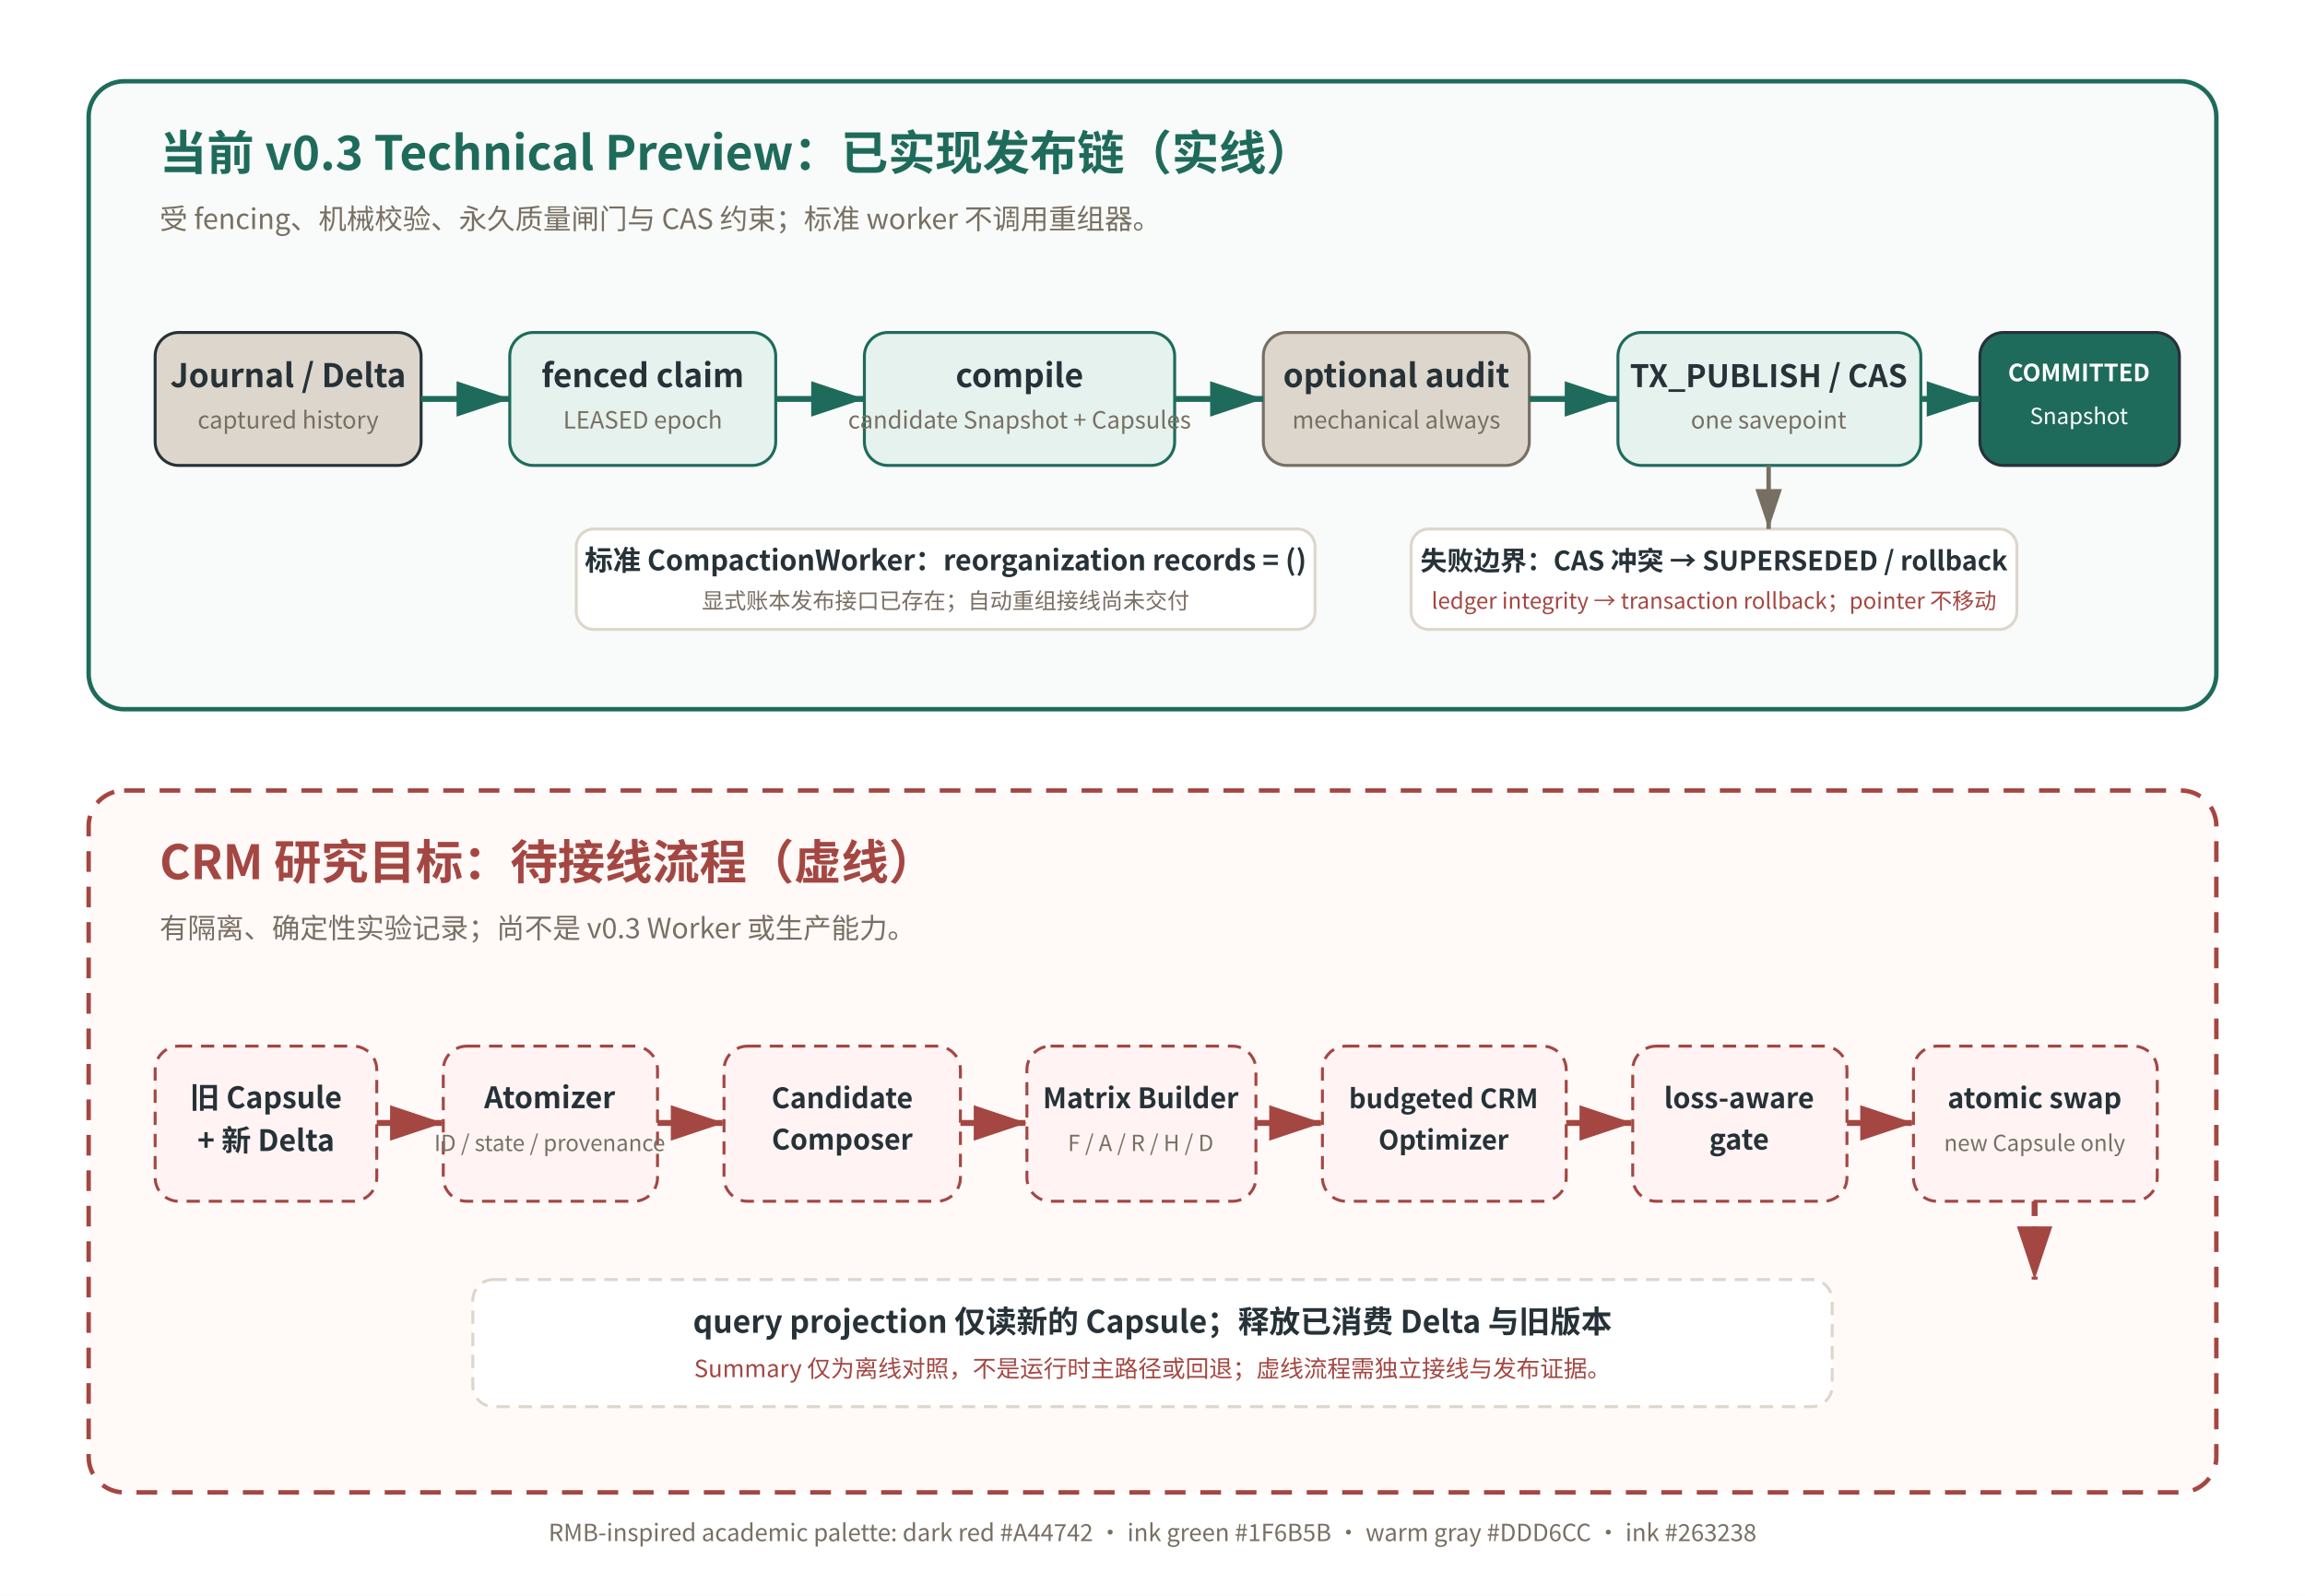
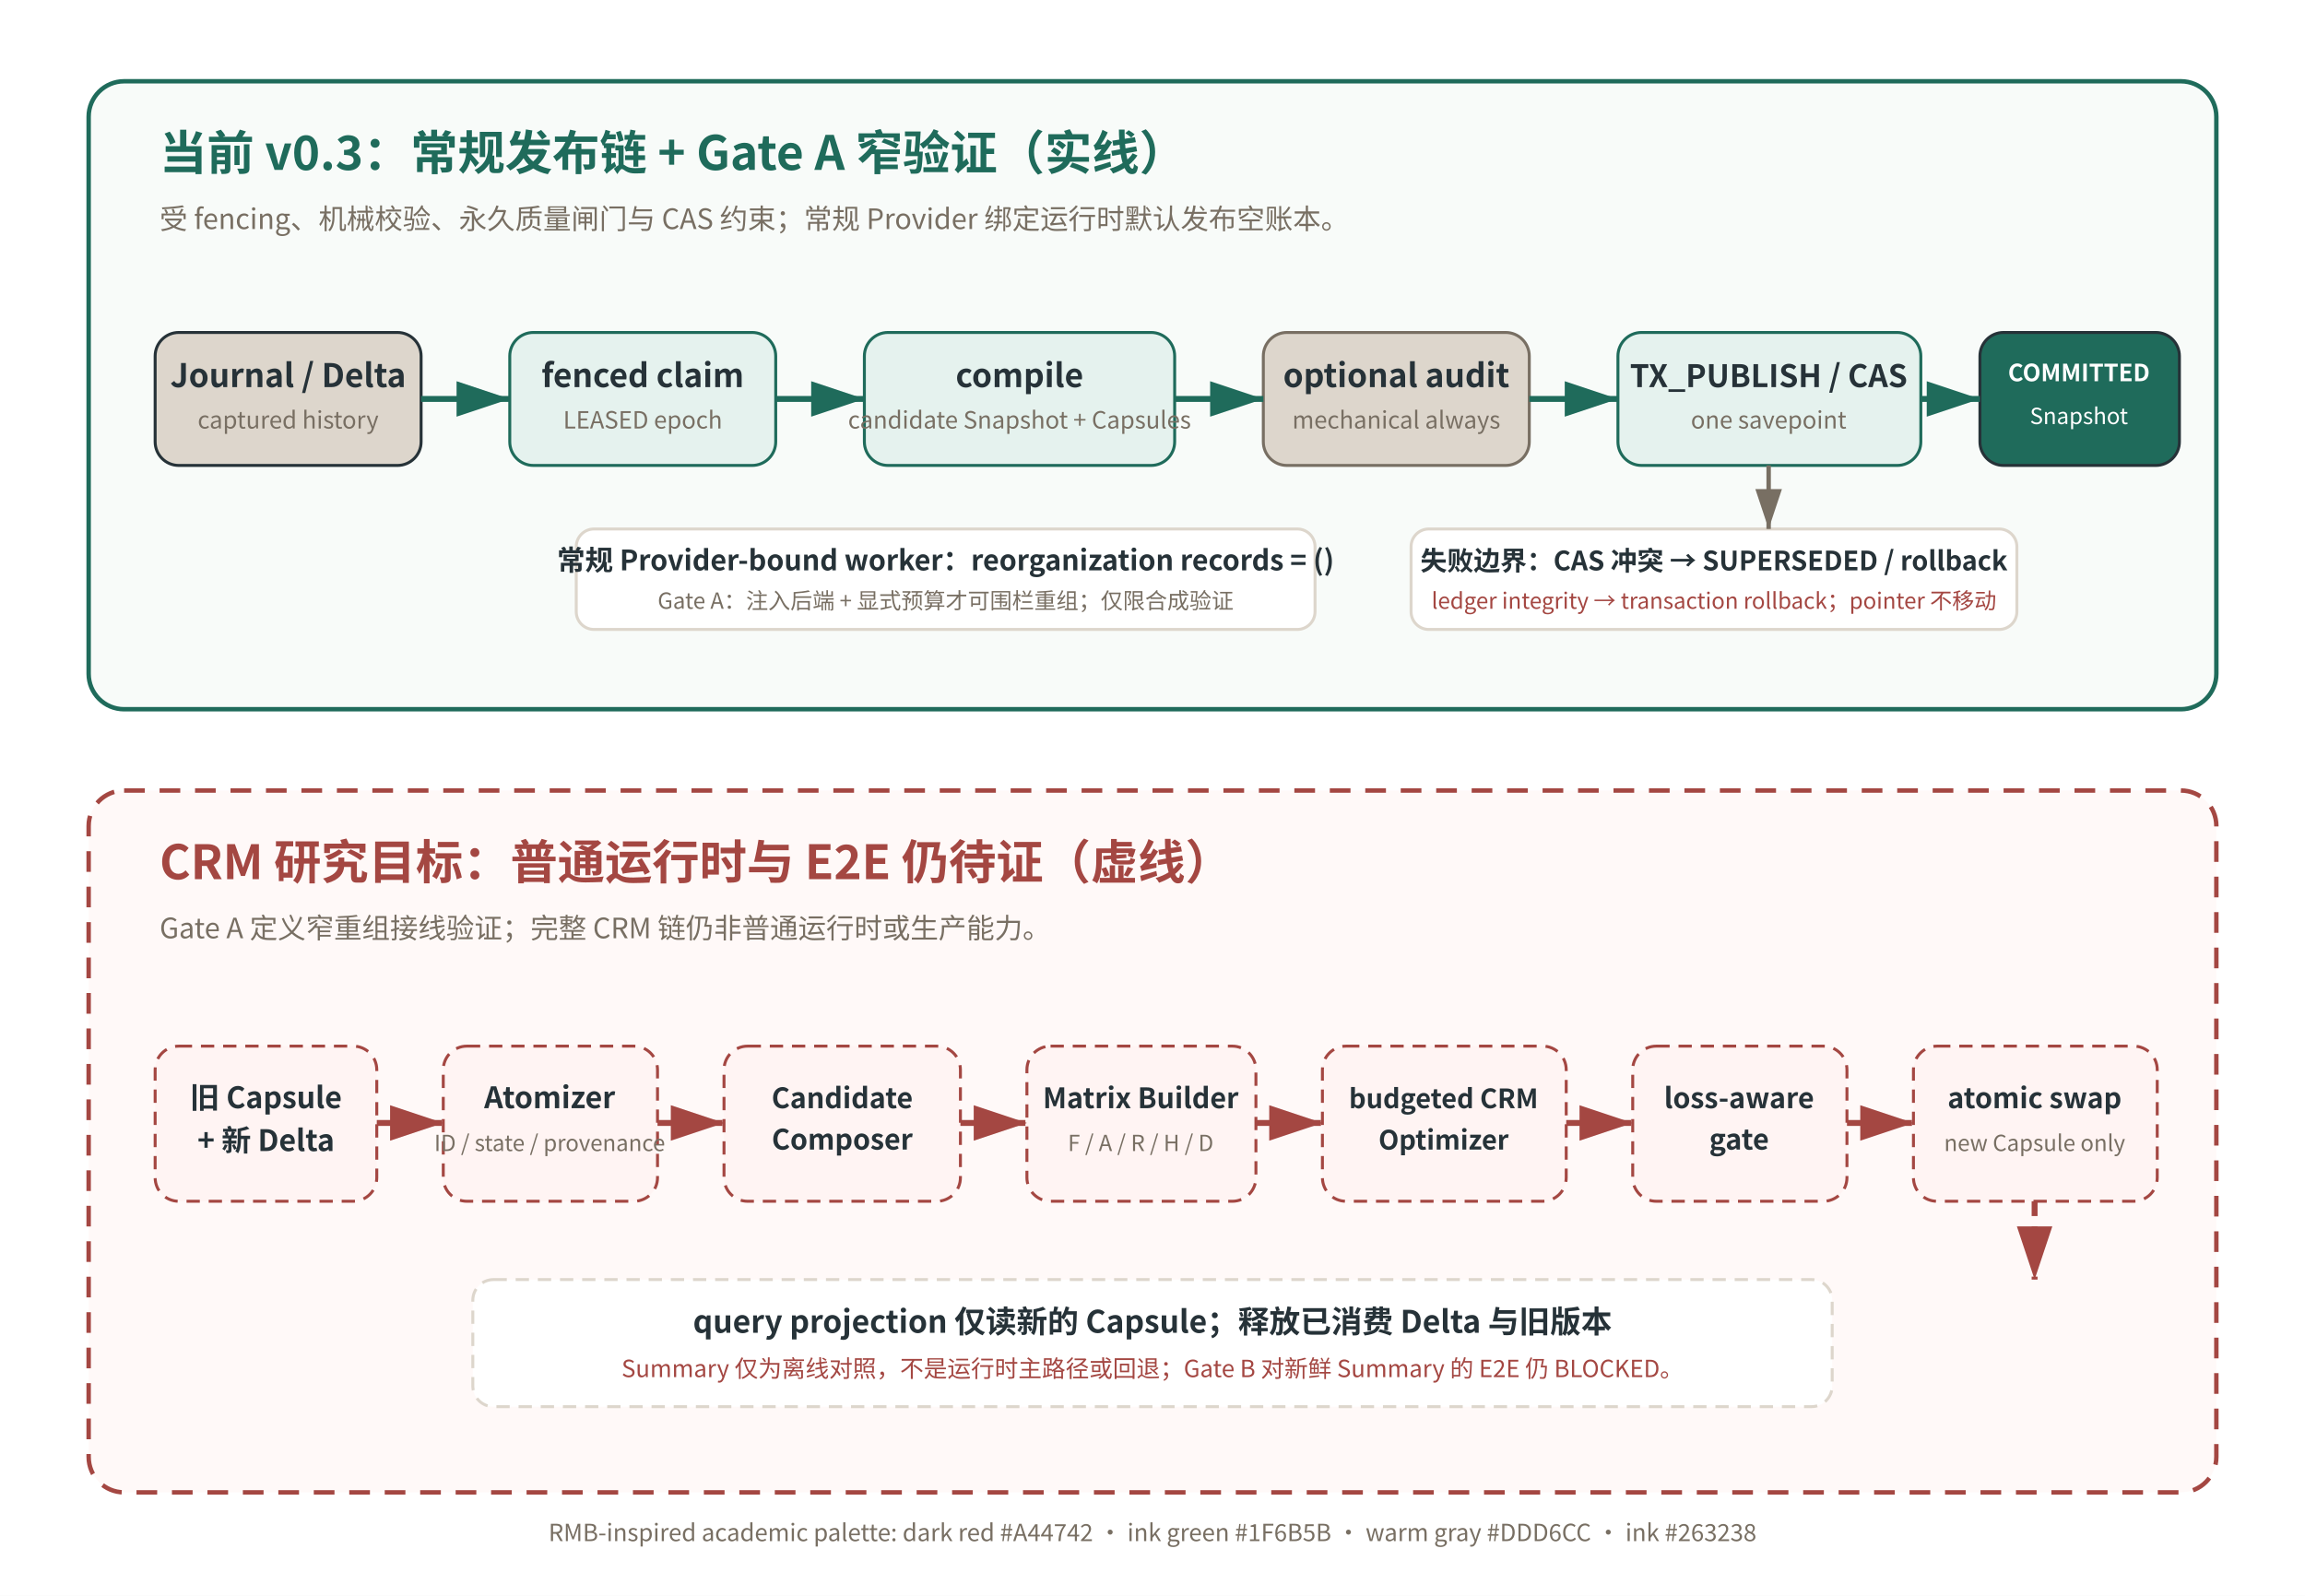
<svg xmlns="http://www.w3.org/2000/svg" width="1560" height="1080" viewBox="0 0 1560 1080" role="img" aria-labelledby="title desc">
  <defs>
    <marker id="arrow-green" markerWidth="10" markerHeight="10" refX="9" refY="3" orient="auto">
      <path d="M0,0 L0,6 L9,3 z" fill="#1F6B5B" />
    </marker>
    <marker id="arrow-red" markerWidth="10" markerHeight="10" refX="9" refY="3" orient="auto">
      <path d="M0,0 L0,6 L9,3 z" fill="#A44742" />
    </marker>
    <marker id="arrow-gray" markerWidth="10" markerHeight="10" refX="9" refY="3" orient="auto">
      <path d="M0,0 L0,6 L9,3 z" fill="#786F63" />
    </marker>
  </defs>
  <rect width="1560" height="1080" fill="#ffffff" />
  <rect x="60" y="55" width="1440" height="425" rx="24" fill="#F8FBF9" stroke="#1F6B5B" stroke-width="3" />
  <rect x="60" y="535" width="1440" height="475" rx="24" fill="#FFF9F8" stroke="#A44742" stroke-width="3" stroke-dasharray="14 10" />
-   <text x="108" y="115" fill="#1F6B5B" font-family="Noto Sans CJK SC, Microsoft YaHei, Arial, sans-serif" font-size="32" font-weight="700">当前 v0.3 Technical Preview：已实现发布链（实线）</text>
-   <text x="108" y="155" fill="#786F63" font-family="Noto Sans CJK SC, Microsoft YaHei, Arial, sans-serif" font-size="19">受 fencing、机械校验、永久质量闸门与 CAS 约束；标准 worker 不调用重组器。</text>
+   <text x="108" y="115" fill="#1F6B5B" font-family="Noto Sans CJK SC, Microsoft YaHei, Arial, sans-serif" font-size="32" font-weight="700">当前 v0.3：常规发布链 + Gate A 窄验证（实线）</text>
+   <text x="108" y="155" fill="#786F63" font-family="Noto Sans CJK SC, Microsoft YaHei, Arial, sans-serif" font-size="19">受 fencing、机械校验、永久质量闸门与 CAS 约束；常规 Provider 绑定运行时默认发布空账本。</text>
  <g font-family="Noto Sans CJK SC, Microsoft YaHei, Arial, sans-serif" text-anchor="middle">
    <rect x="105" y="225" width="180" height="90" rx="16" fill="#DDD6CC" stroke="#263238" stroke-width="2" />
    <text x="195" y="262" fill="#263238" font-size="22" font-weight="700">Journal / Delta</text>
    <text x="195" y="290" fill="#786F63" font-size="16">captured history</text>
    <rect x="345" y="225" width="180" height="90" rx="16" fill="#E5F2EE" stroke="#1F6B5B" stroke-width="2" />
    <text x="435" y="262" fill="#263238" font-size="22" font-weight="700">fenced claim</text>
    <text x="435" y="290" fill="#786F63" font-size="16">LEASED epoch</text>
    <rect x="585" y="225" width="210" height="90" rx="16" fill="#E5F2EE" stroke="#1F6B5B" stroke-width="2" />
    <text x="690" y="262" fill="#263238" font-size="22" font-weight="700">compile</text>
    <text x="690" y="290" fill="#786F63" font-size="16">candidate Snapshot + Capsules</text>
    <rect x="855" y="225" width="180" height="90" rx="16" fill="#DDD6CC" stroke="#786F63" stroke-width="2" />
    <text x="945" y="262" fill="#263238" font-size="22" font-weight="700">optional audit</text>
    <text x="945" y="290" fill="#786F63" font-size="16">mechanical always</text>
    <rect x="1095" y="225" width="205" height="90" rx="16" fill="#E5F2EE" stroke="#1F6B5B" stroke-width="2" />
    <text x="1197" y="262" fill="#263238" font-size="21" font-weight="700">TX_PUBLISH / CAS</text>
    <text x="1197" y="290" fill="#786F63" font-size="16">one savepoint</text>
    <rect x="1340" y="225" width="135" height="90" rx="16" fill="#1F6B5B" stroke="#263238" stroke-width="2" />
    <text x="1407" y="258" fill="#ffffff" font-size="16" font-weight="700">COMMITTED</text>
    <text x="1407" y="287" fill="#ffffff" font-size="15">Snapshot</text>
  </g>
  <g fill="none" stroke="#1F6B5B" stroke-width="4" marker-end="url(#arrow-green)">
    <path d="M285 270 H345" />
    <path d="M525 270 H585" />
    <path d="M795 270 H855" />
    <path d="M1035 270 H1095" />
    <path d="M1300 270 H1340" />
  </g>
  <rect x="390" y="358" width="500" height="68" rx="12" fill="#ffffff" stroke="#DDD6CC" stroke-width="2" />
-   <text x="640" y="386" fill="#263238" font-family="Noto Sans CJK SC, Microsoft YaHei, Arial, sans-serif" font-size="19" font-weight="700" text-anchor="middle">标准 CompactionWorker：reorganization records = ()</text>
-   <text x="640" y="412" fill="#786F63" font-family="Noto Sans CJK SC, Microsoft YaHei, Arial, sans-serif" font-size="15" text-anchor="middle">显式账本发布接口已存在；自动重组接线尚未交付</text>
+   <text x="640" y="386" fill="#263238" font-family="Noto Sans CJK SC, Microsoft YaHei, Arial, sans-serif" font-size="19" font-weight="700" text-anchor="middle">常规 Provider-bound worker：reorganization records = ()</text>
+   <text x="640" y="412" fill="#786F63" font-family="Noto Sans CJK SC, Microsoft YaHei, Arial, sans-serif" font-size="15" text-anchor="middle">Gate A：注入后端 + 显式预算才可围栏重组；仅限合成验证</text>
  <rect x="955" y="358" width="410" height="68" rx="12" fill="#ffffff" stroke="#DDD6CC" stroke-width="2" />
  <text x="1160" y="386" fill="#263238" font-family="Noto Sans CJK SC, Microsoft YaHei, Arial, sans-serif" font-size="18" font-weight="700" text-anchor="middle">失败边界：CAS 冲突 → SUPERSEDED / rollback</text>
  <text x="1160" y="412" fill="#A44742" font-family="Noto Sans CJK SC, Microsoft YaHei, Arial, sans-serif" font-size="15" text-anchor="middle">ledger integrity → transaction rollback；pointer 不移动</text>
  <path d="M1197 315 V358" fill="none" stroke="#786F63" stroke-width="3" marker-end="url(#arrow-gray)" />
-   <text x="108" y="595" fill="#A44742" font-family="Noto Sans CJK SC, Microsoft YaHei, Arial, sans-serif" font-size="32" font-weight="700">CRM 研究目标：待接线流程（虚线）</text>
-   <text x="108" y="635" fill="#786F63" font-family="Noto Sans CJK SC, Microsoft YaHei, Arial, sans-serif" font-size="19">有隔离、确定性实验记录；尚不是 v0.3 Worker 或生产能力。</text>
+   <text x="108" y="595" fill="#A44742" font-family="Noto Sans CJK SC, Microsoft YaHei, Arial, sans-serif" font-size="32" font-weight="700">CRM 研究目标：普通运行时与 E2E 仍待证（虚线）</text>
+   <text x="108" y="635" fill="#786F63" font-family="Noto Sans CJK SC, Microsoft YaHei, Arial, sans-serif" font-size="19">Gate A 定义窄重组接线验证；完整 CRM 链仍非普通运行时或生产能力。</text>
  <g font-family="Noto Sans CJK SC, Microsoft YaHei, Arial, sans-serif" text-anchor="middle">
    <rect x="105" y="708" width="150" height="105" rx="16" fill="#FFF4F3" stroke="#A44742" stroke-width="2" stroke-dasharray="9 6" />
    <text x="180" y="750" fill="#263238" font-size="20" font-weight="700">旧 Capsule</text>
    <text x="180" y="779" fill="#263238" font-size="20" font-weight="700">+ 新 Delta</text>
    <rect x="300" y="708" width="145" height="105" rx="16" fill="#FFF4F3" stroke="#A44742" stroke-width="2" stroke-dasharray="9 6" />
    <text x="372" y="750" fill="#263238" font-size="20" font-weight="700">Atomizer</text>
    <text x="372" y="779" fill="#786F63" font-size="15">ID / state / provenance</text>
    <rect x="490" y="708" width="160" height="105" rx="16" fill="#FFF4F3" stroke="#A44742" stroke-width="2" stroke-dasharray="9 6" />
    <text x="570" y="750" fill="#263238" font-size="19" font-weight="700">Candidate</text>
    <text x="570" y="778" fill="#263238" font-size="19" font-weight="700">Composer</text>
    <rect x="695" y="708" width="155" height="105" rx="16" fill="#FFF4F3" stroke="#A44742" stroke-width="2" stroke-dasharray="9 6" />
    <text x="772" y="750" fill="#263238" font-size="19" font-weight="700">Matrix Builder</text>
    <text x="772" y="779" fill="#786F63" font-size="15">F / A / R / H / D</text>
    <rect x="895" y="708" width="165" height="105" rx="16" fill="#FFF4F3" stroke="#A44742" stroke-width="2" stroke-dasharray="9 6" />
    <text x="977" y="750" fill="#263238" font-size="18" font-weight="700">budgeted CRM</text>
    <text x="977" y="778" fill="#263238" font-size="18" font-weight="700">Optimizer</text>
    <rect x="1105" y="708" width="145" height="105" rx="16" fill="#FFF4F3" stroke="#A44742" stroke-width="2" stroke-dasharray="9 6" />
    <text x="1177" y="750" fill="#263238" font-size="19" font-weight="700">loss-aware</text>
    <text x="1177" y="778" fill="#263238" font-size="19" font-weight="700">gate</text>
    <rect x="1295" y="708" width="165" height="105" rx="16" fill="#FFF4F3" stroke="#A44742" stroke-width="2" stroke-dasharray="9 6" />
    <text x="1377" y="750" fill="#263238" font-size="19" font-weight="700">atomic swap</text>
    <text x="1377" y="779" fill="#786F63" font-size="15">new Capsule only</text>
  </g>
  <g fill="none" stroke="#A44742" stroke-width="4" stroke-dasharray="10 7" marker-end="url(#arrow-red)">
    <path d="M255 760 H300" />
    <path d="M445 760 H490" />
    <path d="M650 760 H695" />
    <path d="M850 760 H895" />
    <path d="M1060 760 H1105" />
    <path d="M1250 760 H1295" />
  </g>
  <rect x="320" y="866" width="920" height="86" rx="14" fill="#ffffff" stroke="#DDD6CC" stroke-width="2" stroke-dasharray="9 6" />
  <text x="780" y="902" fill="#263238" font-family="Noto Sans CJK SC, Microsoft YaHei, Arial, sans-serif" font-size="21" font-weight="700" text-anchor="middle">query projection 仅读新的 Capsule；释放已消费 Delta 与旧版本</text>
-   <text x="780" y="932" fill="#A44742" font-family="Noto Sans CJK SC, Microsoft YaHei, Arial, sans-serif" font-size="16" text-anchor="middle">Summary 仅为离线对照，不是运行时主路径或回退；虚线流程需独立接线与发布证据。</text>
+   <text x="780" y="932" fill="#A44742" font-family="Noto Sans CJK SC, Microsoft YaHei, Arial, sans-serif" font-size="16" text-anchor="middle">Summary 仅为离线对照，不是运行时主路径或回退；Gate B 对新鲜 Summary 的 E2E 仍 BLOCKED。</text>
  <path d="M1377 813 V866" fill="none" stroke="#A44742" stroke-width="4" stroke-dasharray="10 7" marker-end="url(#arrow-red)" />
  <text x="780" y="1043" fill="#786F63" font-family="Noto Sans CJK SC, Microsoft YaHei, Arial, sans-serif" font-size="16" text-anchor="middle">RMB-inspired academic palette: dark red #A44742 · ink green #1F6B5B · warm gray #DDD6CC · ink #263238</text>
</svg>
